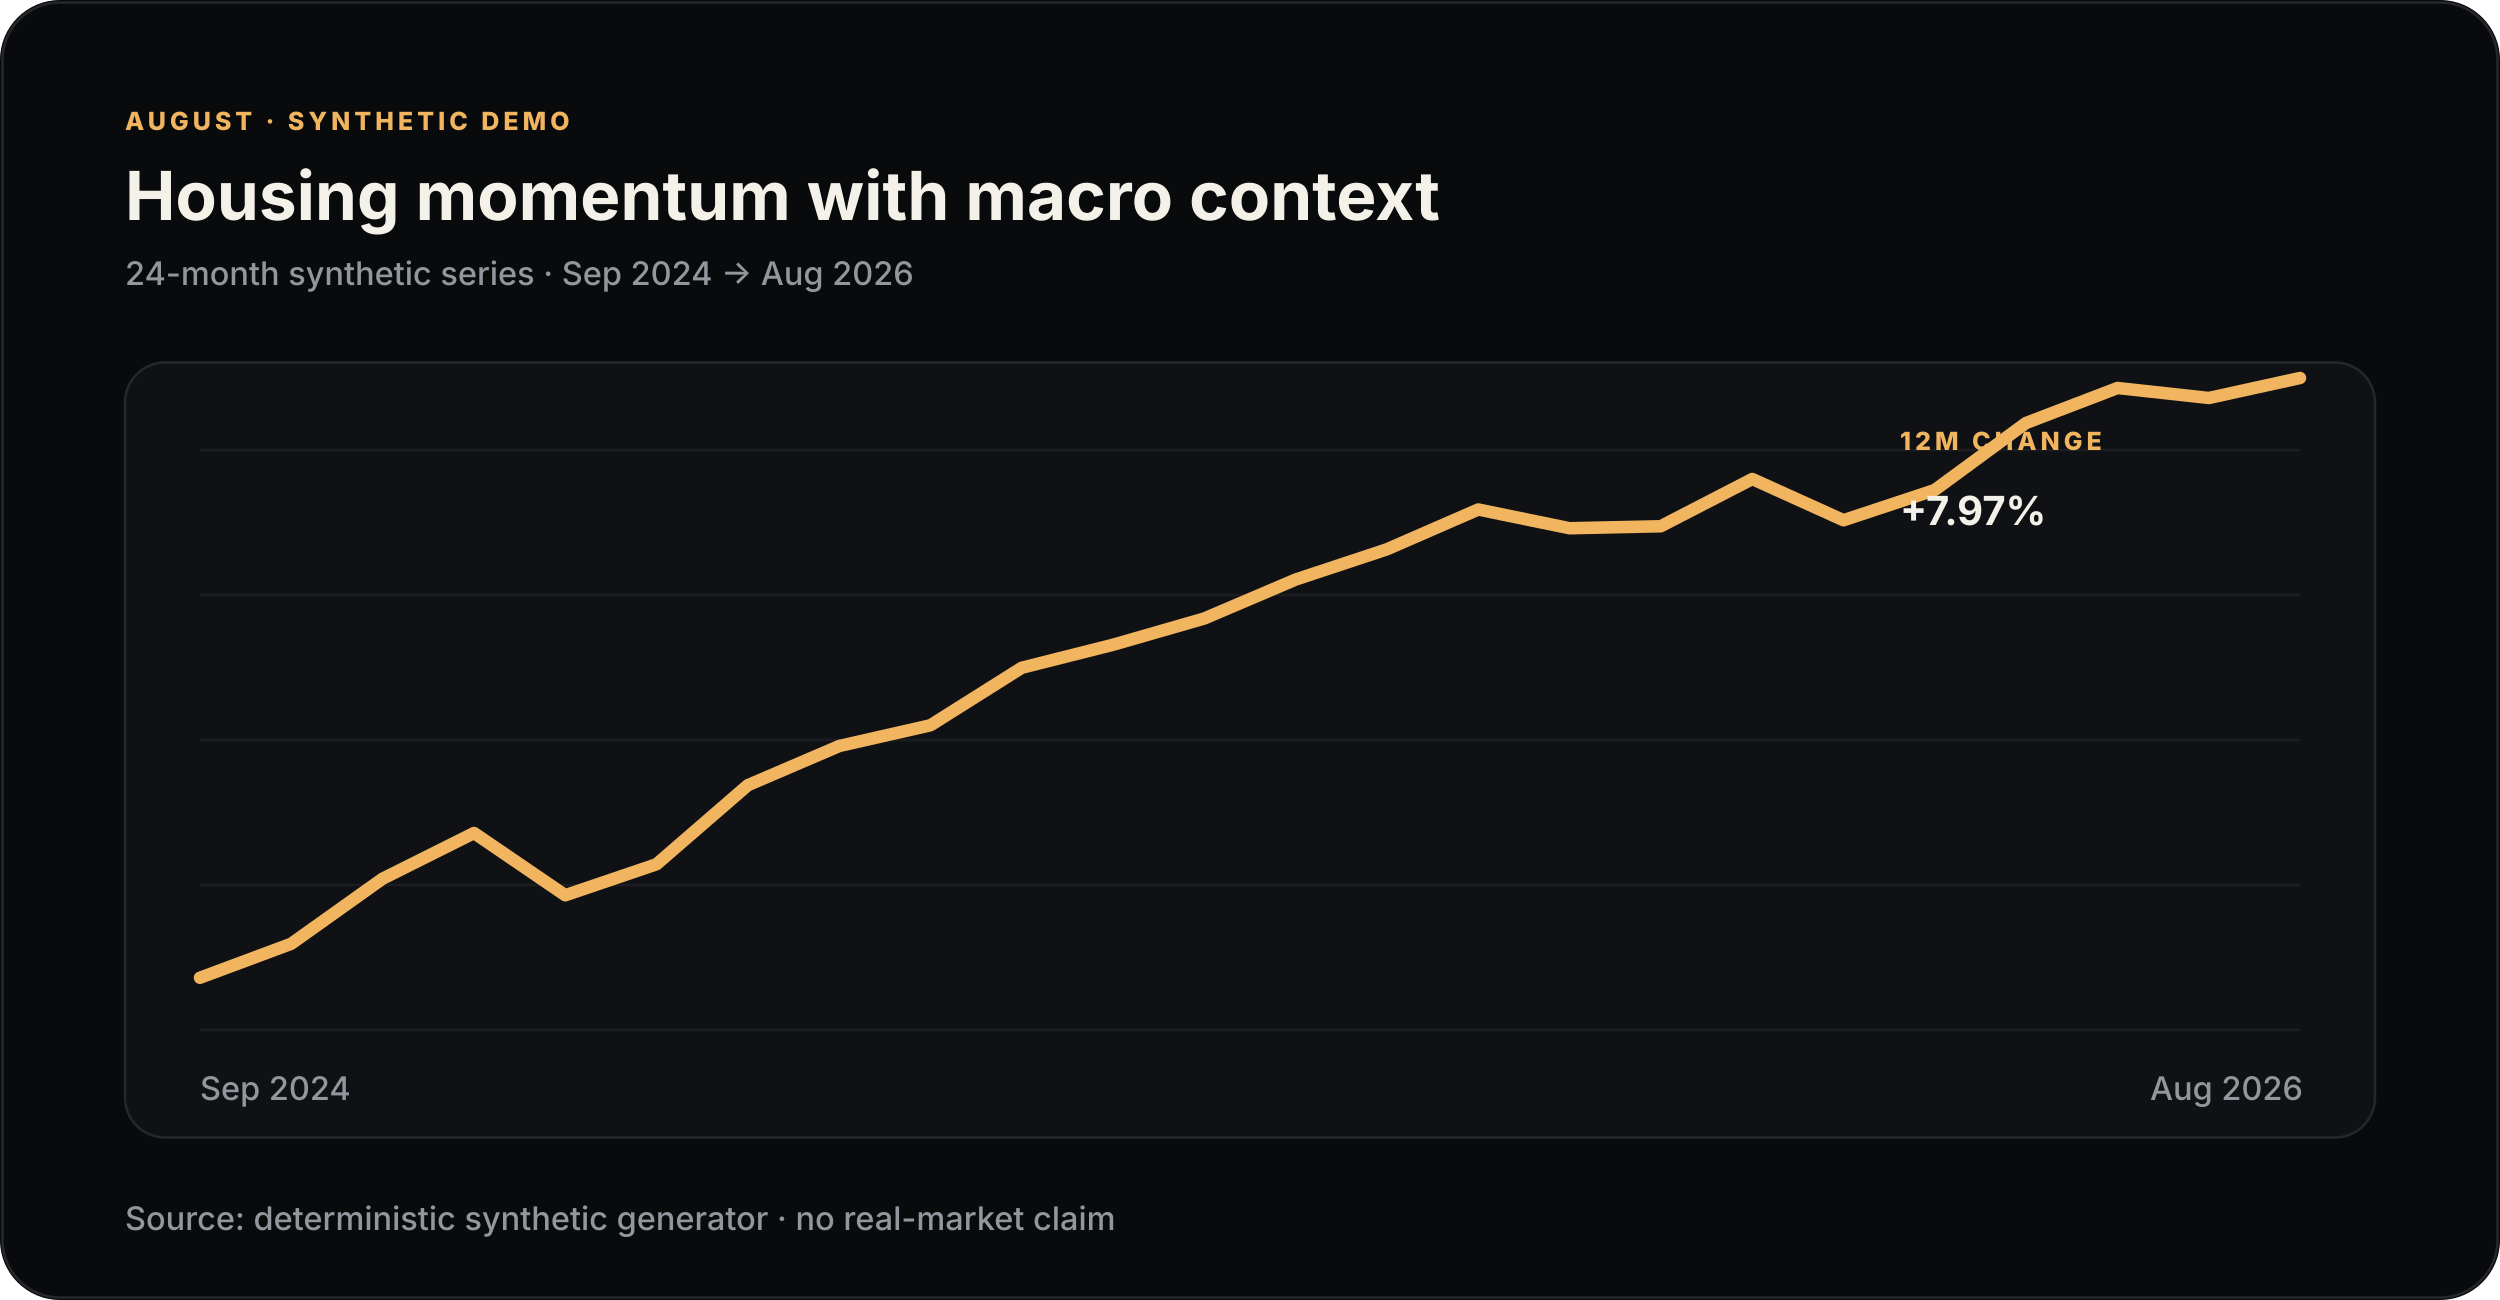
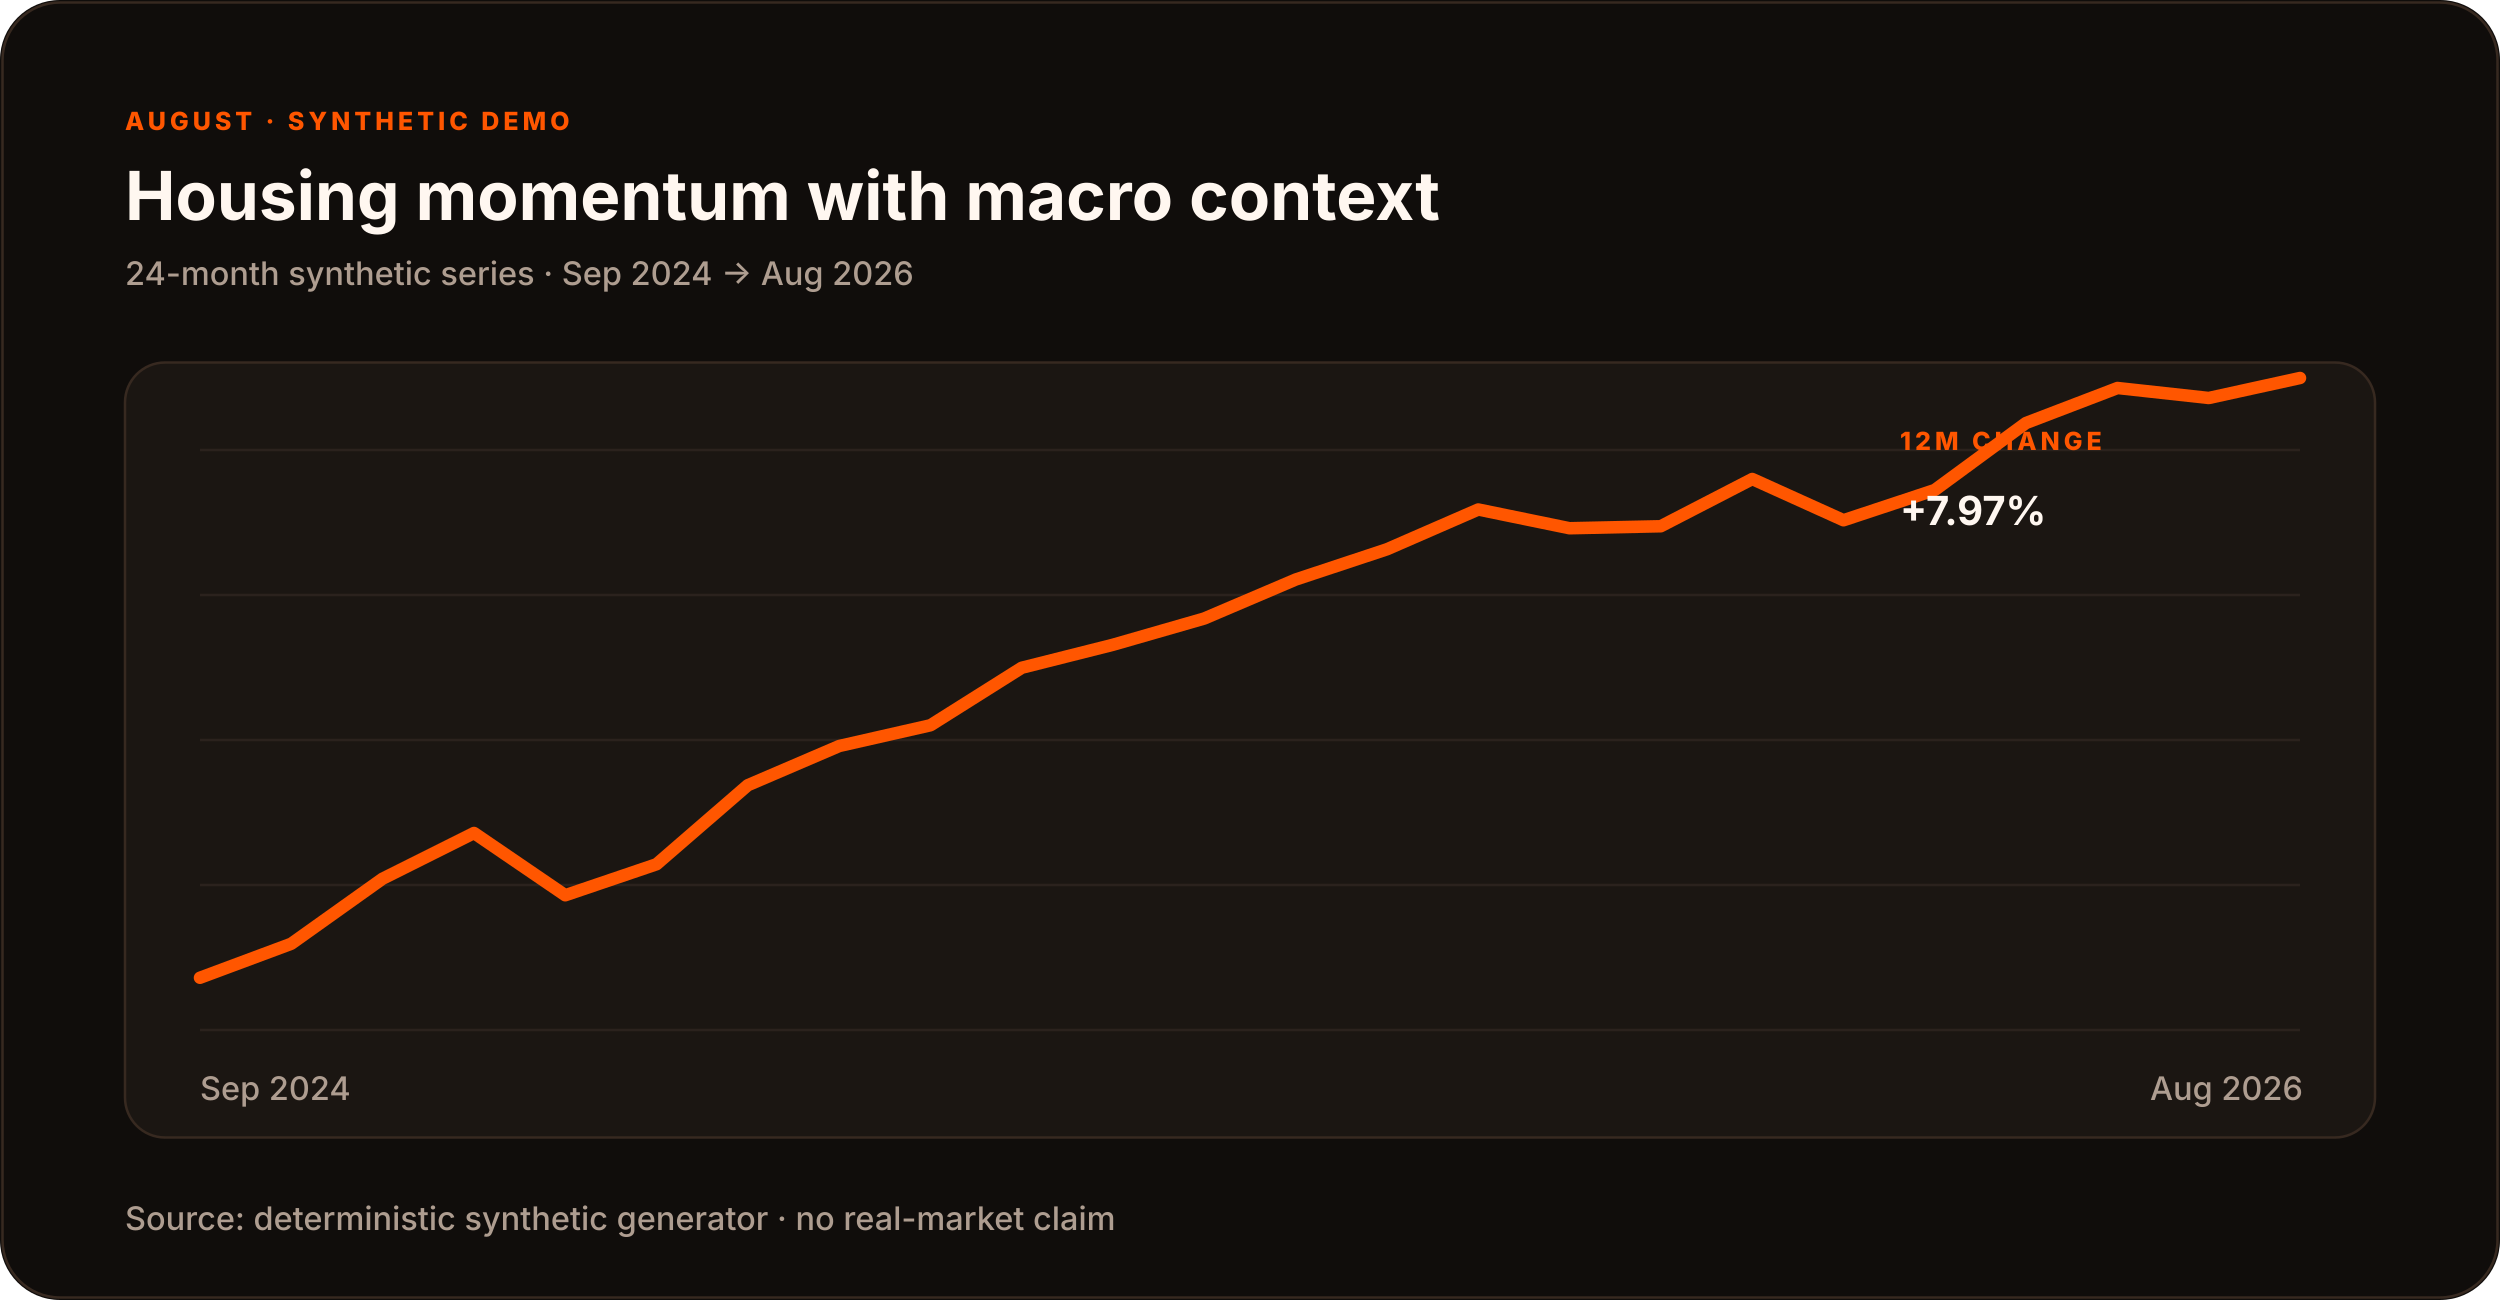
<svg xmlns="http://www.w3.org/2000/svg" width="1000" height="520" viewBox="0 0 1000 520">
  <defs>
    <style>
- .t{font:700 27px Inter,Arial,sans-serif;fill:#f4f1e9}.s{font:500 13px Inter,Arial,sans-serif;fill:#94969d}
- .e{font:800 10px Inter,Arial,sans-serif;fill:#f1b45f;letter-spacing:1.6px}.v{font:700 16px Inter,Arial,sans-serif;fill:#f4f1e9}
+ .t{font:700 27px Inter,Arial,sans-serif;fill:#fff7f0}.s{font:500 13px Inter,Arial,sans-serif;fill:#ae9d90}
+ .e{font:800 10px Inter,Arial,sans-serif;fill:#ff5600;letter-spacing:1.6px}.v{font:700 16px Inter,Arial,sans-serif;fill:#fff7f0}
</style>
  </defs>
-   <rect width="1000" height="520" rx="24" fill="#090a0c" />
-   <rect x="1" y="1" width="998" height="518" rx="23" fill="none" stroke="#25272c" />
+   <rect width="1000" height="520" rx="24" fill="#100d0b" />
+   <rect x="1" y="1" width="998" height="518" rx="23" fill="none" stroke="#372920" />
  <text x="50" y="52" class="e">AUGUST · SYNTHETIC DEMO</text>
  <text x="50" y="88" class="t">Housing momentum with macro context</text>
  <text x="50" y="114" class="s">24-month synthetic series · Sep 2024 → Aug 2026</text>
-   <rect x="50" y="145" width="900" height="310" rx="16" fill="#101114" stroke="#25272c" />
-   <line x1="80" x2="920" y1="180" y2="180" stroke="#1b1d21" />
-   <line x1="80" x2="920" y1="238" y2="238" stroke="#1b1d21" />
-   <line x1="80" x2="920" y1="296" y2="296" stroke="#1b1d21" />
-   <line x1="80" x2="920" y1="354" y2="354" stroke="#1b1d21" />
-   <line x1="80" x2="920" y1="412" y2="412" stroke="#1b1d21" />
-   <polyline points="80.0,391.1 116.5,377.5 153.0,351.5 189.6,333.2 226.1,358.1 262.6,345.7 299.1,314.1 335.7,298.4 372.2,290.1 408.7,267.1 445.2,257.9 481.7,247.4 518.3,231.8 554.8,219.7 591.3,203.8 627.8,211.3 664.3,210.5 700.9,191.6 737.4,208.1 773.9,196.0 810.4,169.2 847.0,155.2 883.5,159.2 920.0,151.2" fill="none" stroke="#f1b45f" stroke-width="5" stroke-linecap="round" stroke-linejoin="round" />
+   <rect x="50" y="145" width="900" height="310" rx="16" fill="#1b1612" stroke="#372920" />
+   <line x1="80" x2="920" y1="180" y2="180" stroke="#2b221d" />
+   <line x1="80" x2="920" y1="238" y2="238" stroke="#2b221d" />
+   <line x1="80" x2="920" y1="296" y2="296" stroke="#2b221d" />
+   <line x1="80" x2="920" y1="354" y2="354" stroke="#2b221d" />
+   <line x1="80" x2="920" y1="412" y2="412" stroke="#2b221d" />
+   <polyline points="80.0,391.1 116.5,377.5 153.0,351.5 189.6,333.2 226.1,358.1 262.6,345.7 299.1,314.1 335.7,298.4 372.2,290.1 408.7,267.1 445.2,257.9 481.7,247.4 518.3,231.8 554.8,219.7 591.3,203.8 627.8,211.3 664.3,210.5 700.9,191.6 737.4,208.1 773.9,196.0 810.4,169.2 847.0,155.2 883.5,159.2 920.0,151.2" fill="none" stroke="#ff5600" stroke-width="5" stroke-linecap="round" stroke-linejoin="round" />
  <text x="80" y="440" class="s">Sep 2024</text>
  <text x="860" y="440" class="s">Aug 2026</text>
  <text x="760" y="180" class="e">12M CHANGE</text>
  <text x="760" y="210" class="v">+7.97%</text>
  <text x="50" y="492" class="s">Source: deterministic synthetic generator · no real-market claim</text>
</svg>
